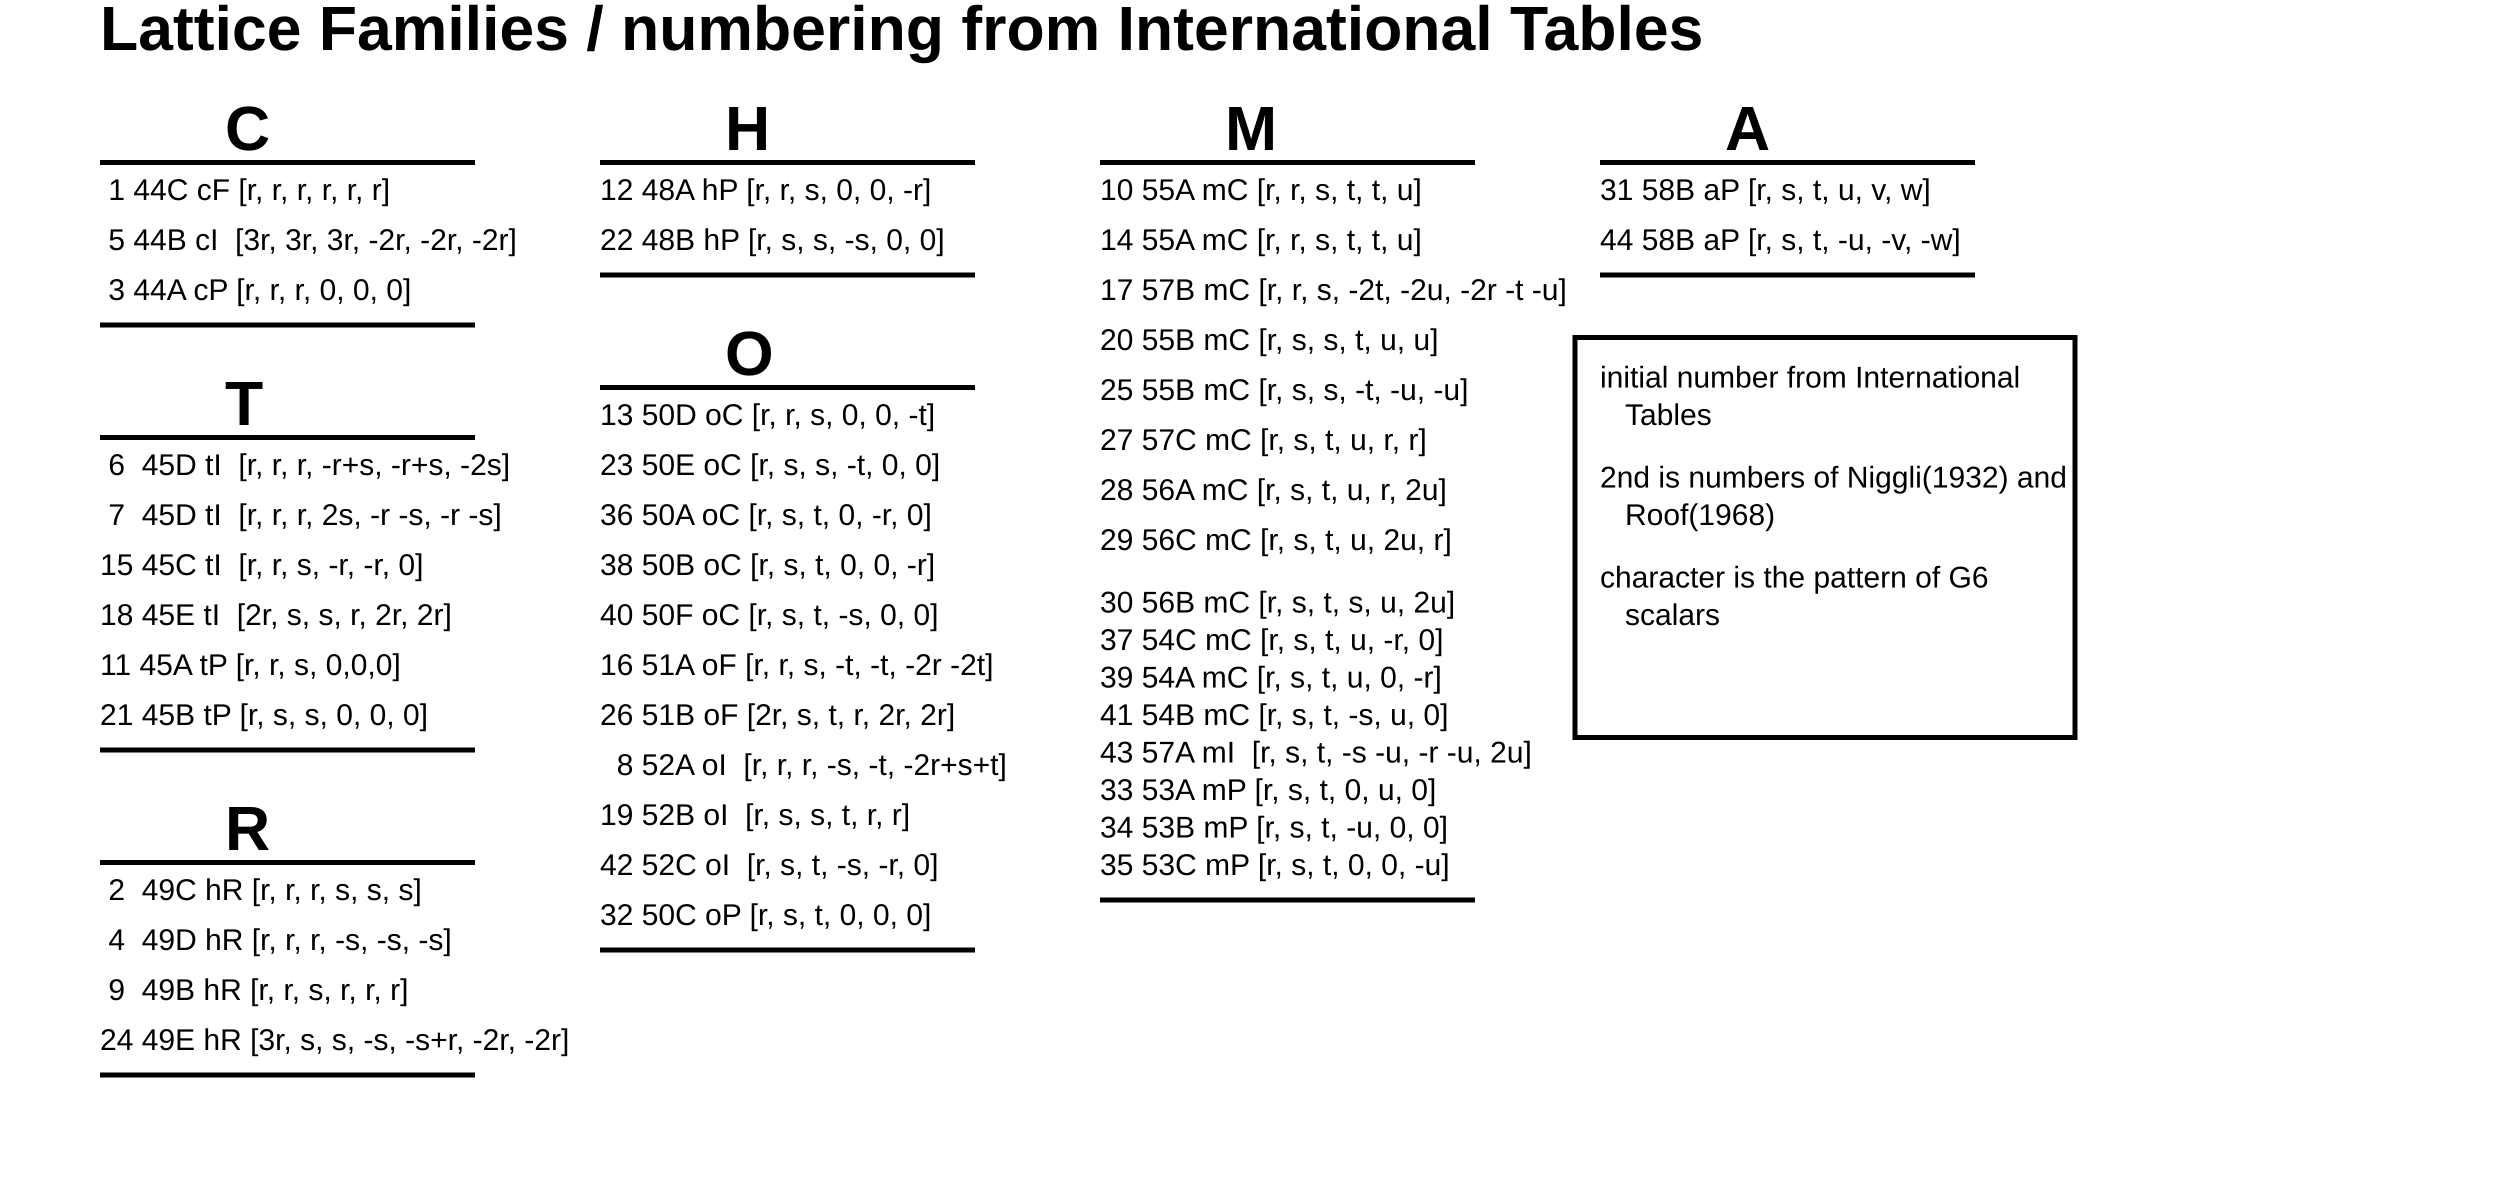
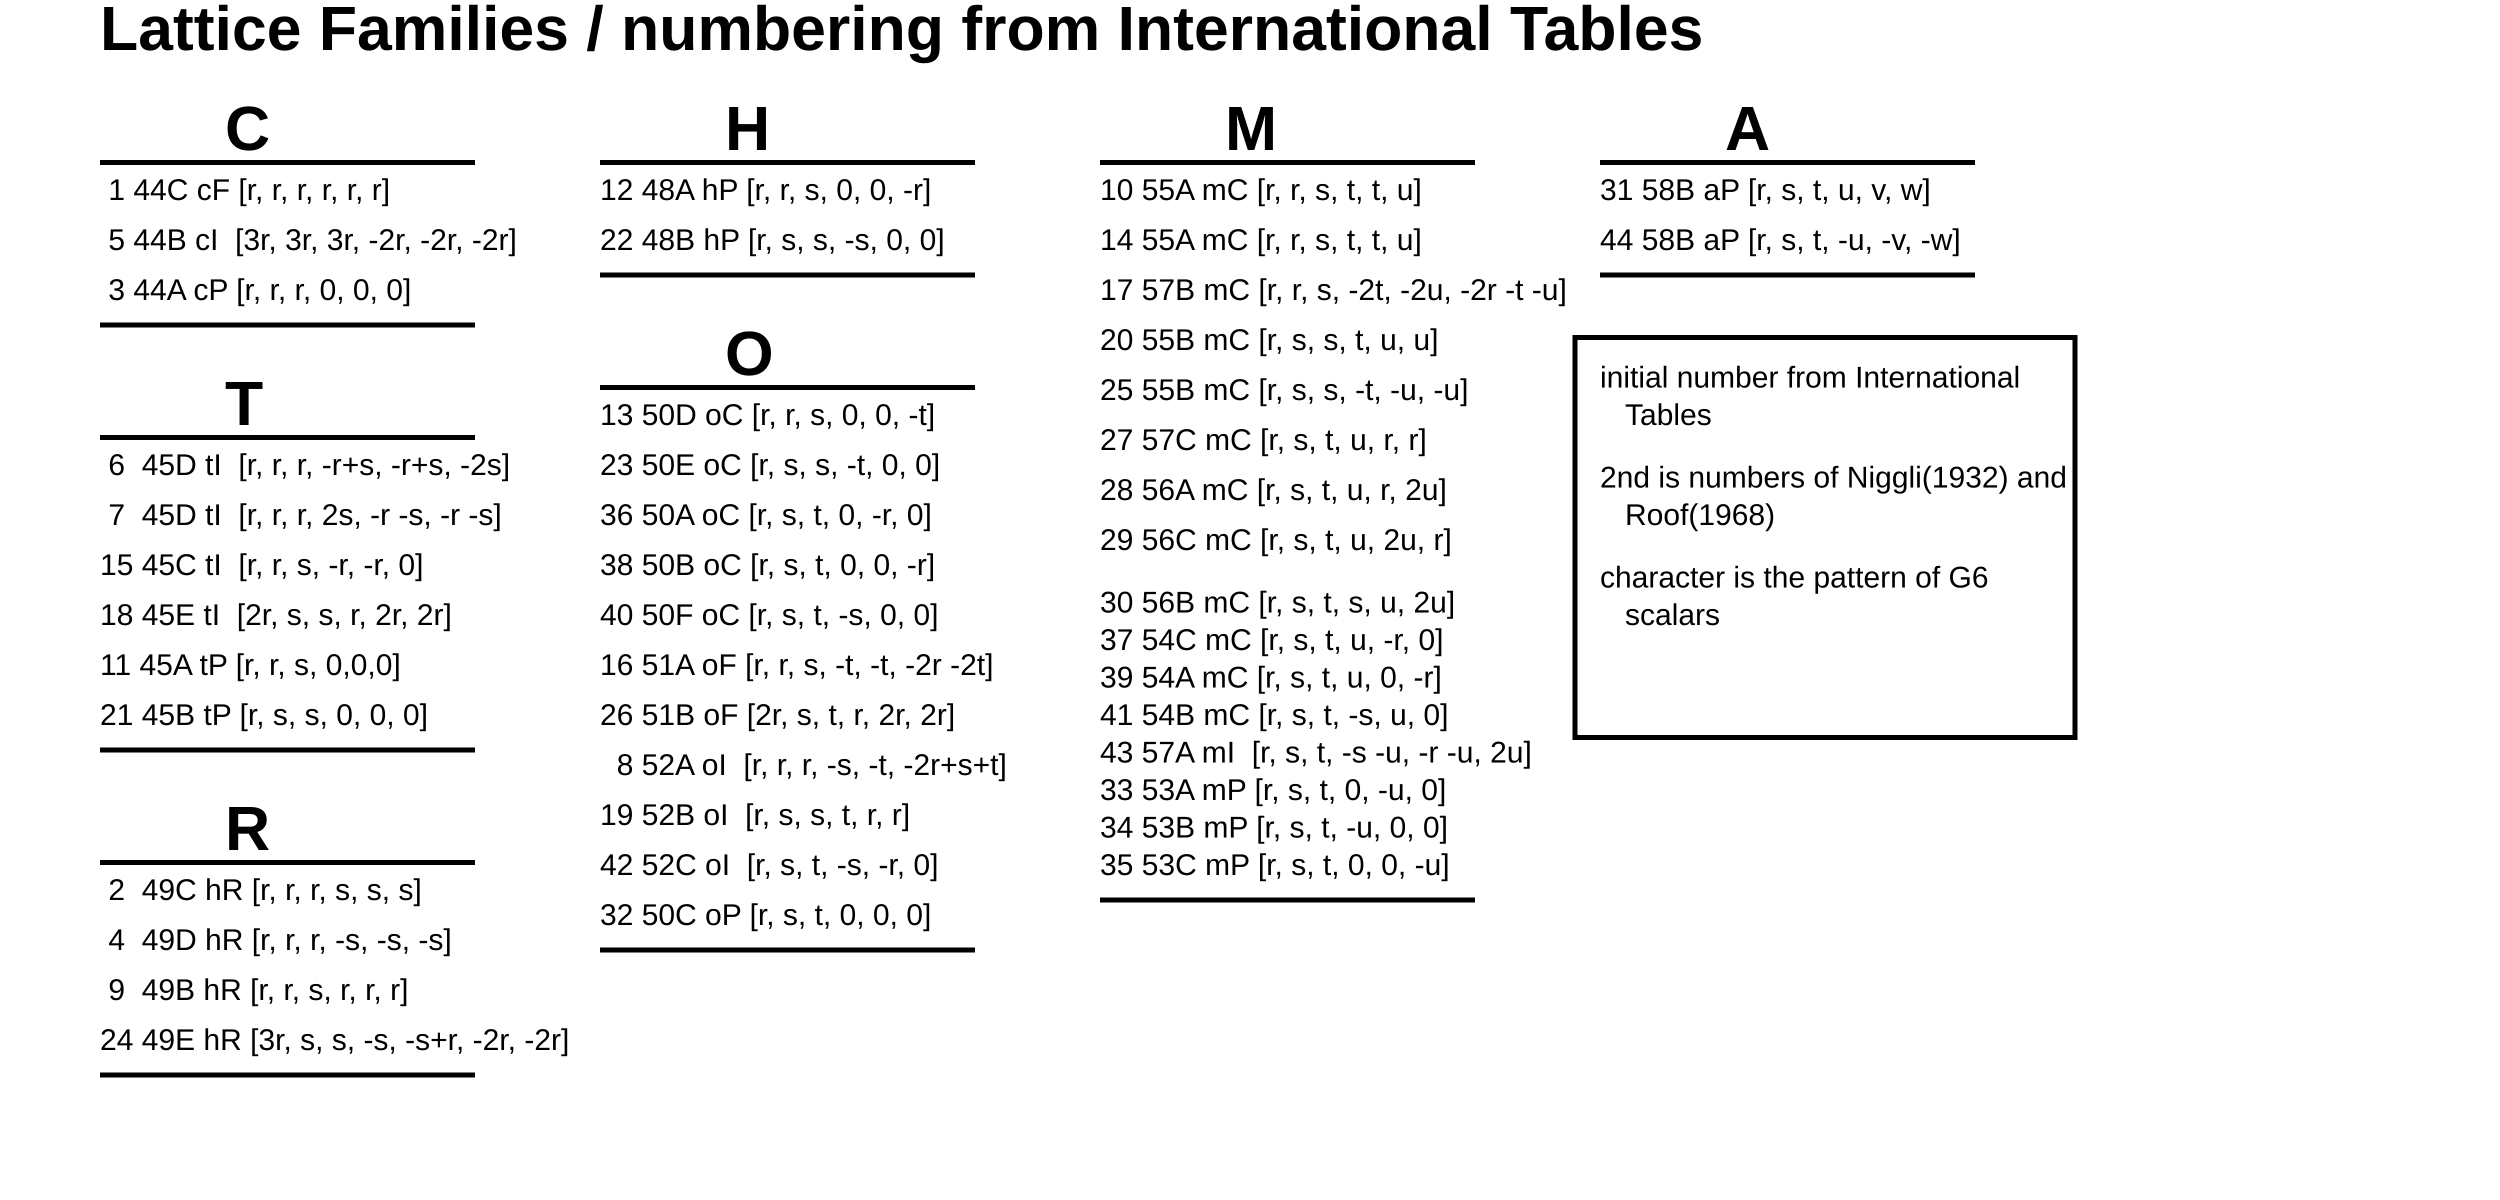
<svg xmlns="http://www.w3.org/2000/svg" viewBox="0 0 1000 480" version="1.1">
  <text x="40" y="20" font-family="Arial, Helvetica, sans-serif, monospace" font-weight="bold" font-size="25px">Lattice Families / numbering from International Tables</text>
  <g transform="translate(40,40)">
    <g transform="translate(0,0)">
      <text x="50" y="20" font-family="Arial, Helvetica, sans-serif, monospace" font-weight="bold" font-size="25px">C</text>
      <line x1="0" y1="25" x2="150" y2="25" stroke-width="2" stroke="black" />
      <text x="0" y="40" font-family="Arial, Helvetica, sans-serif, monospace" font-size="12px" xml:space="preserve"> 1 44C cF [r, r, r, r, r, r]</text>
      <text x="0" y="60" font-family="Arial, Helvetica, sans-serif, monospace" font-size="12px" xml:space="preserve"> 5 44B cI  [3r, 3r, 3r, -2r, -2r, -2r]</text>
      <text x="0" y="80" font-family="Arial, Helvetica, sans-serif, monospace" font-size="12px" xml:space="preserve"> 3 44A cP [r, r, r, 0, 0, 0]</text>
      <line x1="0" y1="90" x2="150" y2="90" stroke-width="2" stroke="black" />
    </g>
    <g transform="translate(0,110)">
      <text x="50" y="20" font-family="Arial, Helvetica, sans-serif, monospace" font-weight="bold" font-size="25px">T</text>
      <line x1="0" y1="25" x2="150" y2="25" stroke-width="2" stroke="black" />
      <text x="0" y="40" font-family="Arial, Helvetica, sans-serif, monospace" font-size="12px" xml:space="preserve"> 6  45D tI  [r, r, r, -r+s, -r+s, -2s]</text>
      <text x="0" y="60" font-family="Arial, Helvetica, sans-serif, monospace" font-size="12px" xml:space="preserve"> 7  45D tI  [r, r, r, 2s, -r -s, -r -s]</text>
      <text x="0" y="80" font-family="Arial, Helvetica, sans-serif, monospace" font-size="12px" xml:space="preserve">15 45C tI  [r, r, s, -r, -r, 0]</text>
      <text x="0" y="100" font-family="Arial, Helvetica, sans-serif, monospace" font-size="12px" xml:space="preserve">18 45E tI  [2r, s, s, r, 2r, 2r]</text>
      <text x="0" y="120" font-family="Arial, Helvetica, sans-serif, monospace" font-size="12px">11 45A tP [r, r, s, 0,0,0]</text>
      <text x="0" y="140" font-family="Arial, Helvetica, sans-serif, monospace" font-size="12px">21 45B tP [r, s, s, 0, 0, 0]</text>
      <line x1="0" y1="150" x2="150" y2="150" stroke-width="2" stroke="black" />
    </g>
    <g transform="translate(0,280)">
      <text x="50" y="20" font-family="Arial, Helvetica, sans-serif, monospace" font-weight="bold" font-size="25px">R</text>
      <line x1="0" y1="25" x2="150" y2="25" stroke-width="2" stroke="black" />
      <text x="0" y="40" font-family="Arial, Helvetica, sans-serif, monospace" font-size="12px" xml:space="preserve"> 2  49C hR [r, r, r, s, s, s]</text>
      <text x="0" y="60" font-family="Arial, Helvetica, sans-serif, monospace" font-size="12px" xml:space="preserve"> 4  49D hR [r, r, r, -s, -s, -s]</text>
      <text x="0" y="80" font-family="Arial, Helvetica, sans-serif, monospace" font-size="12px" xml:space="preserve"> 9  49B hR [r, r, s, r, r, r]</text>
      <text x="0" y="100" font-family="Arial, Helvetica, sans-serif, monospace" font-size="12px">24 49E hR [3r, s, s, -s, -s+r, -2r, -2r]</text>
      <line x1="0" y1="110" x2="150" y2="110" stroke-width="2" stroke="black" />
    </g>
    <g transform="translate(200,0)">
      <text x="50" y="20" font-family="Arial, Helvetica, sans-serif, monospace" font-weight="bold" font-size="25px">H</text>
      <line x1="0" y1="25" x2="150" y2="25" stroke-width="2" stroke="black" />
      <text x="0" y="40" font-family="Arial, Helvetica, sans-serif, monospace" font-size="12px">12 48A hP [r, r, s, 0, 0, -r]</text>
      <text x="0" y="60" font-family="Arial, Helvetica, sans-serif, monospace" font-size="12px">22 48B hP [r, s, s, -s, 0, 0]</text>
      <line x1="0" y1="70" x2="150" y2="70" stroke-width="2" stroke="black" />
    </g>
    <g transform="translate(200,90)">
      <text x="50" y="20" font-family="Arial, Helvetica, sans-serif, monospace" font-weight="bold" font-size="25px">O</text>
      <line x1="0" y1="25" x2="150" y2="25" stroke-width="2" stroke="black" />
      <text x="0" y="40" font-family="Arial, Helvetica, sans-serif, monospace" font-size="12px">13 50D oC [r, r, s, 0, 0, -t]</text>
      <text x="0" y="60" font-family="Arial, Helvetica, sans-serif, monospace" font-size="12px">23 50E oC [r, s, s, -t, 0, 0]</text>
      <text x="0" y="80" font-family="Arial, Helvetica, sans-serif, monospace" font-size="12px">36 50A oC [r, s, t, 0, -r, 0]</text>
      <text x="0" y="100" font-family="Arial, Helvetica, sans-serif, monospace" font-size="12px">38 50B oC [r, s, t, 0, 0, -r]</text>
      <text x="0" y="120" font-family="Arial, Helvetica, sans-serif, monospace" font-size="12px">40 50F oC [r, s, t, -s, 0, 0]</text>
      <text x="0" y="140" font-family="Arial, Helvetica, sans-serif, monospace" font-size="12px">16 51A oF [r, r, s, -t, -t, -2r -2t]</text>
      <text x="0" y="160" font-family="Arial, Helvetica, sans-serif, monospace" font-size="12px">26 51B oF [2r, s, t, r, 2r, 2r]</text>
      <text x="0" y="180" font-family="Arial, Helvetica, sans-serif, monospace" font-size="12px" xml:space="preserve">  8 52A oI  [r, r, r, -s, -t, -2r+s+t]</text>
      <text x="0" y="200" font-family="Arial, Helvetica, sans-serif, monospace" font-size="12px" xml:space="preserve">19 52B oI  [r, s, s, t, r, r]</text>
      <text x="0" y="220" font-family="Arial, Helvetica, sans-serif, monospace" font-size="12px" xml:space="preserve">42 52C oI  [r, s, t, -s, -r, 0]</text>
      <text x="0" y="240" font-family="Arial, Helvetica, sans-serif, monospace" font-size="12px">32 50C oP [r, s, t, 0, 0, 0]</text>
      <line x1="0" y1="250" x2="150" y2="250" stroke-width="2" stroke="black" />
    </g>
    <g transform="translate(400,0)">
      <text x="50" y="20" font-family="Arial, Helvetica, sans-serif, monospace" font-weight="bold" font-size="25px">M</text>
      <line x1="0" y1="25" x2="150" y2="25" stroke-width="2" stroke="black" />
      <text x="0" y="40" font-family="Arial, Helvetica, sans-serif, monospace" font-size="12px">10 55A mC [r, r, s, t, t, u]</text>
      <text x="0" y="60" font-family="Arial, Helvetica, sans-serif, monospace" font-size="12px">14 55A mC [r, r, s, t, t, u]</text>
      <text x="0" y="80" font-family="Arial, Helvetica, sans-serif, monospace" font-size="12px">17 57B mC [r, r, s, -2t, -2u, -2r -t -u]</text>
      <text x="0" y="100" font-family="Arial, Helvetica, sans-serif, monospace" font-size="12px">20 55B mC [r, s, s, t, u, u]</text>
      <text x="0" y="120" font-family="Arial, Helvetica, sans-serif, monospace" font-size="12px">25 55B mC [r, s, s, -t, -u, -u]</text>
      <text x="0" y="140" font-family="Arial, Helvetica, sans-serif, monospace" font-size="12px">27 57C mC [r, s, t, u, r, r]</text>
      <text x="0" y="160" font-family="Arial, Helvetica, sans-serif, monospace" font-size="12px">28 56A mC [r, s, t, u, r, 2u]</text>
      <text x="0" y="180" font-family="Arial, Helvetica, sans-serif, monospace" font-size="12px">29 56C mC [r, s, t, u, 2u, r]</text>
      <text x="0" y="205" font-family="Arial, Helvetica, sans-serif, monospace" font-size="12px">30 56B mC [r, s, t, s, u, 2u]</text>
      <text x="0" y="220" font-family="Arial, Helvetica, sans-serif, monospace" font-size="12px">37 54C mC [r, s, t, u, -r, 0]</text>
      <text x="0" y="235" font-family="Arial, Helvetica, sans-serif, monospace" font-size="12px">39 54A mC [r, s, t, u, 0, -r]</text>
      <text x="0" y="250" font-family="Arial, Helvetica, sans-serif, monospace" font-size="12px">41 54B mC [r, s, t, -s, u, 0]</text>
      <text x="0" y="265" font-family="Arial, Helvetica, sans-serif, monospace" font-size="12px" xml:space="preserve">43 57A mI  [r, s, t, -s -u, -r -u, 2u]</text>
-       <text x="0" y="280" font-family="Arial, Helvetica, sans-serif, monospace" font-size="12px">33 53A mP [r, s, t, 0, u, 0]</text>
+       <text x="0" y="280" font-family="Arial, Helvetica, sans-serif, monospace" font-size="12px">33 53A mP [r, s, t, 0, -u, 0]</text>
      <text x="0" y="295" font-family="Arial, Helvetica, sans-serif, monospace" font-size="12px">34 53B mP [r, s, t, -u, 0, 0]</text>
      <text x="0" y="310" font-family="Arial, Helvetica, sans-serif, monospace" font-size="12px">35 53C mP [r, s, t, 0, 0, -u]</text>
      <line x1="0" y1="320" x2="150" y2="320" stroke-width="2" stroke="black" />
    </g>
    <g transform="translate(600,0)">
      <text x="50" y="20" font-family="Arial, Helvetica, sans-serif, monospace" font-weight="bold" font-size="25px">A</text>
      <line x1="0" y1="25" x2="150" y2="25" stroke-width="2" stroke="black" />
      <text x="0" y="40" font-family="Arial, Helvetica, sans-serif, monospace" font-size="12px">31 58B aP [r, s, t, u, v, w]</text>
      <text x="0" y="60" font-family="Arial, Helvetica, sans-serif, monospace" font-size="12px">44 58B aP [r, s, t, -u, -v, -w]</text>
      <line x1="0" y1="70" x2="150" y2="70" stroke-width="2" stroke="black" />
    </g>
    <g transform="translate(600, 95)">
      <rect x="-10" y="0" width="200" height="160" stroke-width="2" stroke="black" fill="none" />
      <text x="0" y="20" font-family="Arial, Helvetica, sans-serif, monospace" font-size="12px">initial number from International</text>
      <text x="10" y="35" font-family="Arial, Helvetica, sans-serif, monospace" font-size="12px">Tables</text>
      <text x="0" y="60" font-family="Arial, Helvetica, sans-serif, monospace" font-size="12px">2nd is numbers of Niggli(1932) and</text>
      <text x="10" y="75" font-family="Arial, Helvetica, sans-serif, monospace" font-size="12px">Roof(1968)</text>
      <text x="0" y="100" font-family="Arial, Helvetica, sans-serif, monospace" font-size="12px">character is the pattern of G6</text>
      <text x="10" y="115" font-family="Arial, Helvetica, sans-serif, monospace" font-size="12px">scalars</text>
    </g>
  </g>
</svg>
